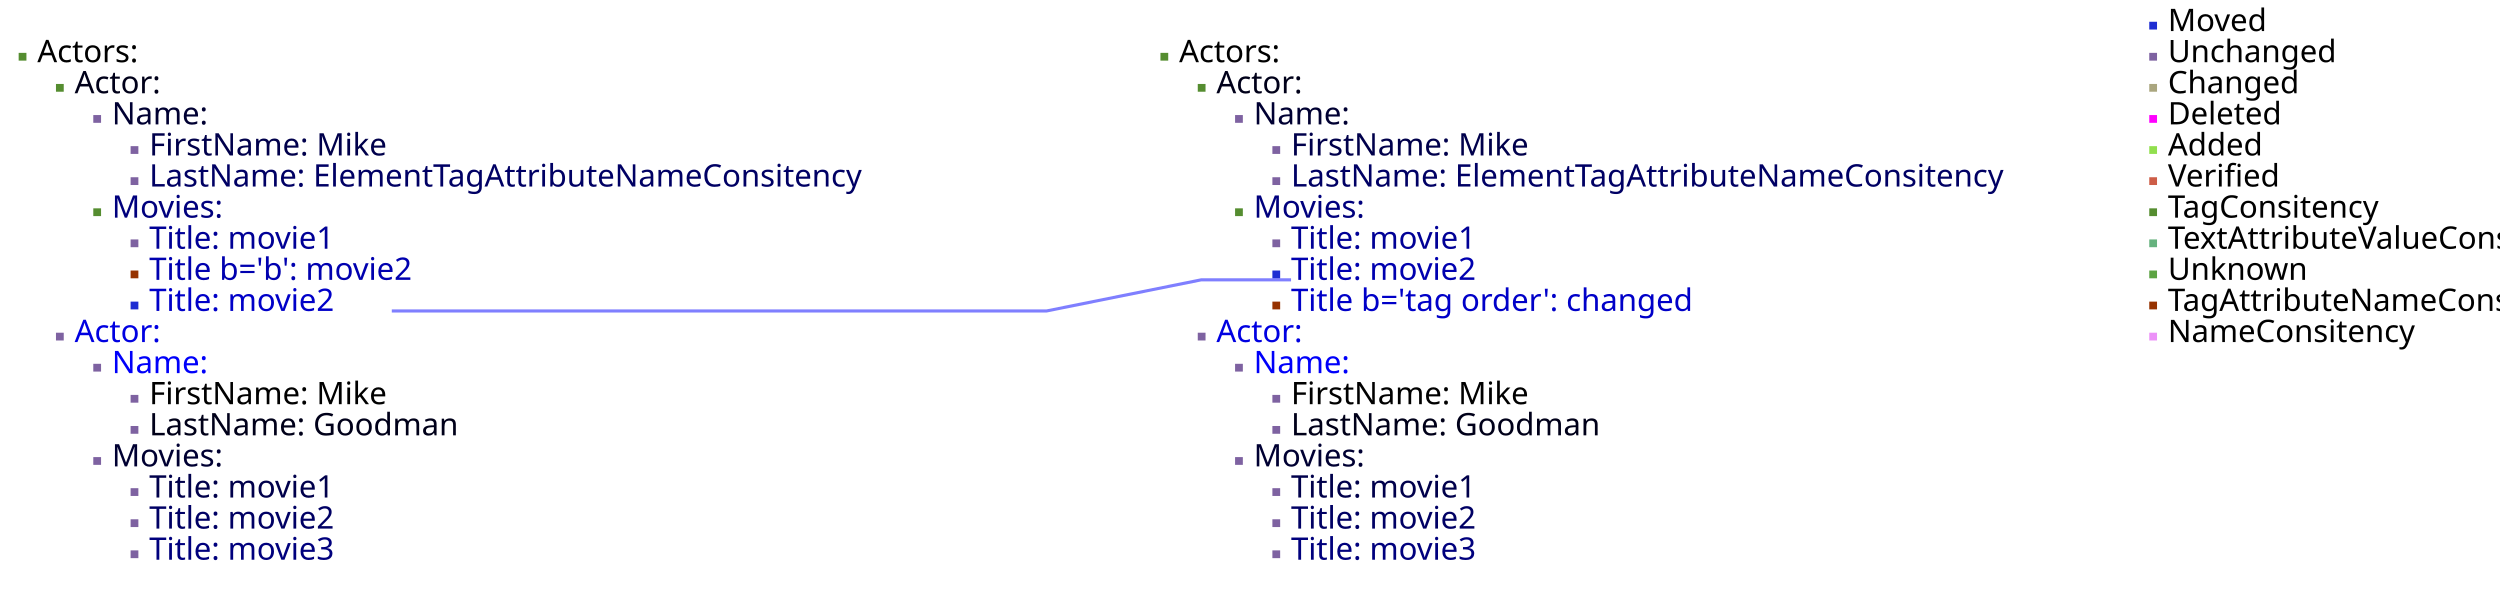
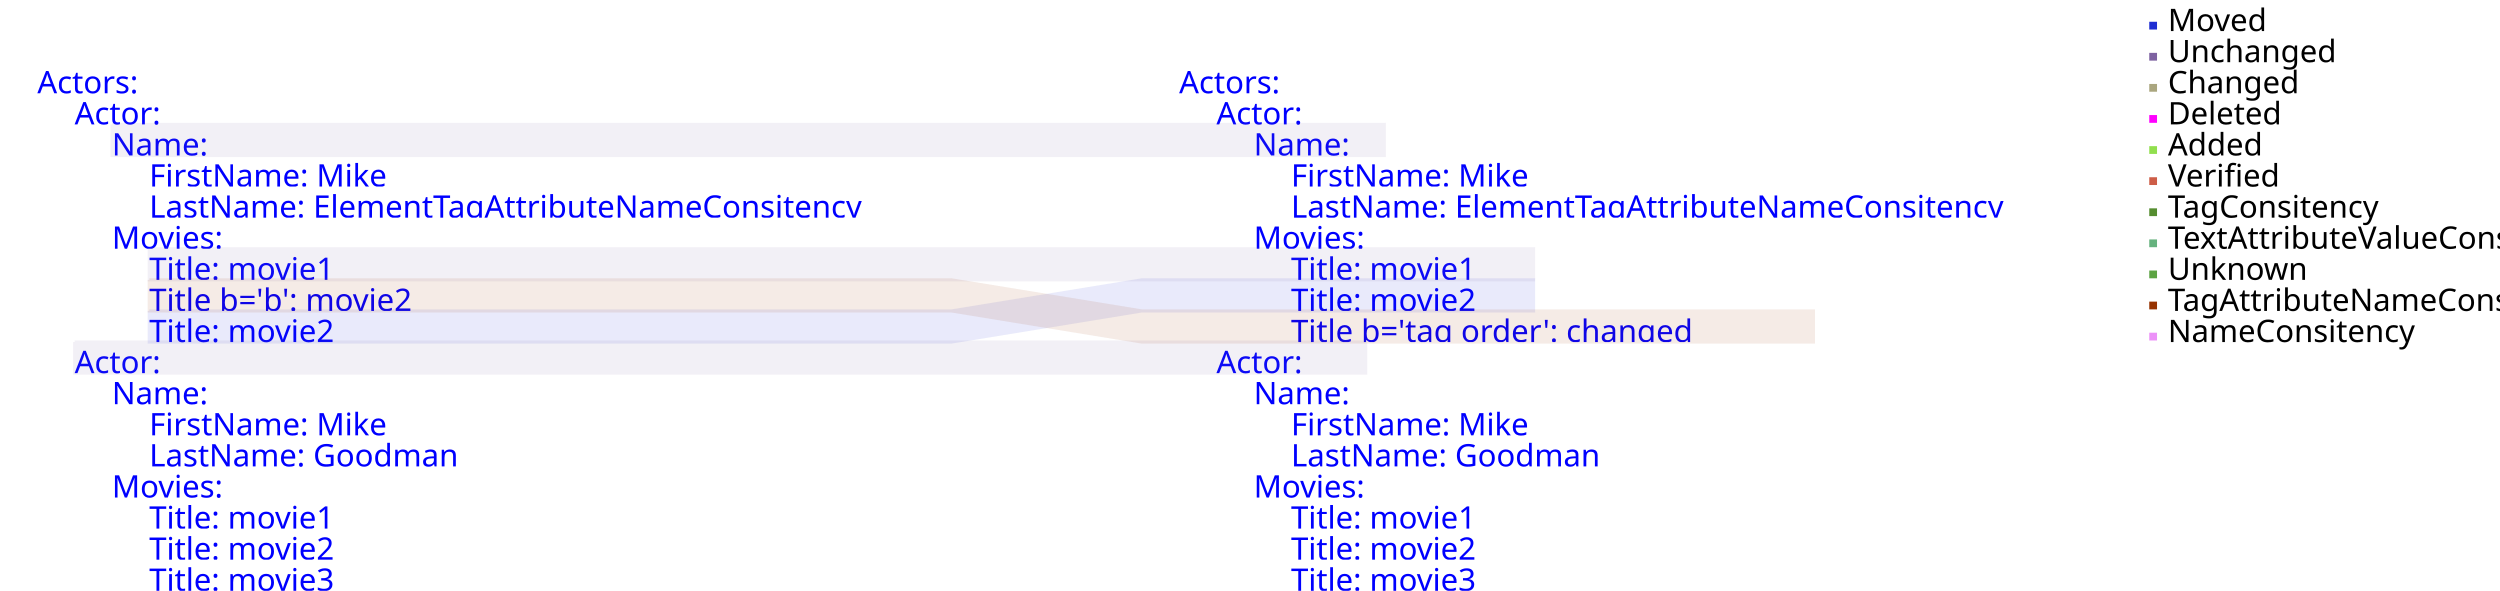
<svg xmlns="http://www.w3.org/2000/svg" baseProfile="full" height="190.0" version="1.1" viewBox="0,0,804.0,190.0" width="804.0">
  <defs />
  <svg baseProfile="full" height="100%" version="1.1" width="100%" x="0" y="0">
    <defs />
-     <rect fill="rgb(85,141,48)" height="2.5" width="2.5" x="6.0" y="17.0" />
-     <rect fill="rgb(85,141,48)" height="2.5" width="2.5" x="18.0" y="27.0" />
-     <rect fill="rgb(126,98,161)" height="2.5" width="2.5" x="30.0" y="37.0" />
-     <rect fill="rgb(126,98,161)" height="2.5" width="2.5" x="42.0" y="47.0" />
-     <rect fill="rgb(126,98,161)" height="2.5" width="2.5" x="42.0" y="57.0" />
-     <rect fill="rgb(85,141,48)" height="2.5" width="2.5" x="30.0" y="67.0" />
-     <rect fill="rgb(126,98,161)" height="2.5" width="2.5" x="42.0" y="77.0" />
-     <rect fill="rgb(150,50,0)" height="2.5" width="2.5" x="42.0" y="87.0" />
-     <rect fill="rgb(30,45,210)" height="2.5" width="2.5" x="42.0" y="97.0" />
-     <rect fill="rgb(126,98,161)" height="2.5" width="2.5" x="18.0" y="107.0" />
-     <rect fill="rgb(126,98,161)" height="2.5" width="2.5" x="30.0" y="117.0" />
-     <rect fill="rgb(126,98,161)" height="2.5" width="2.5" x="42.0" y="127.0" />
-     <rect fill="rgb(126,98,161)" height="2.5" width="2.5" x="42.0" y="137.0" />
-     <rect fill="rgb(126,98,161)" height="2.5" width="2.5" x="30.0" y="147.0" />
-     <rect fill="rgb(126,98,161)" height="2.5" width="2.5" x="42.0" y="157.0" />
-     <rect fill="rgb(126,98,161)" height="2.5" width="2.5" x="42.0" y="167.0" />
-     <rect fill="rgb(126,98,161)" height="2.5" width="2.5" x="42.0" y="177.0" />
-     <text font-family="Lucida Console" font-size="10" textLength="54.0" x="12.0" y="20.0">
-       <tspan fill="rgb(0,0,0)" x="12.0" y="20.0">Actors:  
- </tspan>
-     </text>
-     <text font-family="Lucida Console" font-size="10" textLength="48.0" x="24.0" y="30.0">
-       <tspan fill="rgb(0,0,25)" x="24.0" y="30.0">Actor:  
- </tspan>
-     </text>
-     <text font-family="Lucida Console" font-size="10" textLength="42.0" x="36.0" y="40.0">
-       <tspan fill="rgb(0,0,50)" x="36.0" y="40.0">Name:  
- </tspan>
-     </text>
-     <text font-family="Lucida Console" font-size="10" textLength="90.0" x="48.0" y="50.0">
-       <tspan fill="rgb(0,0,75)" x="48.0" y="50.0">FirstName: Mike</tspan>
-     </text>
-     <text font-family="Lucida Console" font-size="10" textLength="258.0" x="48.0" y="60.0">
-       <tspan fill="rgb(0,0,100)" x="48.0" y="60.0">LastName: ElementTagAttributeNameConsitency</tspan>
-     </text>
-     <text font-family="Lucida Console" font-size="10" textLength="54.0" x="36.0" y="70.0">
-       <tspan fill="rgb(0,0,125)" x="36.0" y="70.0">Movies:  
- </tspan>
-     </text>
-     <text font-family="Lucida Console" font-size="10" textLength="78.0" x="48.0" y="80.0">
-       <tspan fill="rgb(0,0,150)" x="48.0" y="80.0">Title: 
+     <svg height="10.0" viewBox="0,0,54.0,10.0" width="54.0" x="12.0" y="20.0">
+       <defs />
+       <text font-family="Lucida Console" font-size="10" x="0" y="0">
+         <tspan fill="rgb(0,0,255)" x="0" y="10.0">Actors:  
+ </tspan>
+       </text>
+     </svg>
+     <svg height="10.0" viewBox="0,0,48.0,10.0" width="48.0" x="24.0" y="30.0">
+       <defs />
+       <text font-family="Lucida Console" font-size="10" x="0" y="0">
+         <tspan fill="rgb(0,0,255)" x="0" y="10.0">Actor:  
+ </tspan>
+       </text>
+     </svg>
+     <svg height="10.0" viewBox="0,0,42.0,10.0" width="42.0" x="36.0" y="40.0">
+       <defs />
+       <text font-family="Lucida Console" font-size="10" x="0" y="0">
+         <tspan fill="rgb(0,0,255)" x="0" y="10.0">Name:  
+ </tspan>
+       </text>
+     </svg>
+     <svg height="10.0" viewBox="0,0,90.0,10.0" width="90.0" x="48.0" y="50.0">
+       <defs />
+       <text font-family="Lucida Console" font-size="10" x="0" y="0">
+         <tspan fill="rgb(0,0,255)" x="0" y="10.0">FirstName: Mike</tspan>
+       </text>
+     </svg>
+     <svg height="10.0" viewBox="0,0,258.0,10.0" width="258.0" x="48.0" y="60.0">
+       <defs />
+       <text font-family="Lucida Console" font-size="10" x="0" y="0">
+         <tspan fill="rgb(0,0,255)" x="0" y="10.0">LastName: ElementTagAttributeNameConsitency</tspan>
+       </text>
+     </svg>
+     <svg height="10.0" viewBox="0,0,54.0,10.0" width="54.0" x="36.0" y="70.0">
+       <defs />
+       <text font-family="Lucida Console" font-size="10" x="0" y="0">
+         <tspan fill="rgb(0,0,255)" x="0" y="10.0">Movies:  
+ </tspan>
+       </text>
+     </svg>
+     <svg height="10.0" viewBox="0,0,78.0,10.0" width="78.0" x="48.0" y="80.0">
+       <defs />
+       <text font-family="Lucida Console" font-size="10" x="0" y="0">
+         <tspan fill="rgb(0,0,255)" x="0" y="10.0">Title: 
movie1
</tspan>
-     </text>
-     <text font-family="Lucida Console" font-size="10" textLength="114.0" x="48.0" y="90.0">
-       <tspan fill="rgb(0,0,175)" x="48.0" y="90.0">Title b='b': movie2</tspan>
-     </text>
-     <text font-family="Lucida Console" font-size="10" textLength="78.0" x="48.0" y="100.0">
-       <tspan fill="rgb(0,0,200)" x="48.0" y="100.0">Title: movie2</tspan>
-     </text>
-     <text font-family="Lucida Console" font-size="10" textLength="48.0" x="24.0" y="110.0">
-       <tspan fill="rgb(0,0,225)" x="24.0" y="110.0">Actor:  
- </tspan>
-     </text>
-     <text font-family="Lucida Console" font-size="10" textLength="42.0" x="36.0" y="120.0">
-       <tspan fill="rgb(0,0,250)" x="36.0" y="120.0">Name:  
- </tspan>
-     </text>
-     <text font-family="Lucida Console" font-size="10" textLength="90.0" x="48.0" y="130.0">
-       <tspan fill="rgb(0,0,0)" x="48.0" y="130.0">FirstName: 
+       </text>
+     </svg>
+     <svg height="10.0" viewBox="0,0,114.0,10.0" width="114.0" x="48.0" y="90.0">
+       <defs />
+       <text font-family="Lucida Console" font-size="10" x="0" y="0">
+         <tspan fill="rgb(0,0,255)" x="0" y="10.0">Title b='b': movie2</tspan>
+       </text>
+     </svg>
+     <svg height="10.0" viewBox="0,0,78.0,10.0" width="78.0" x="48.0" y="100.0">
+       <defs />
+       <text font-family="Lucida Console" font-size="10" x="0" y="0">
+         <tspan fill="rgb(0,0,255)" x="0" y="10.0">Title: movie2</tspan>
+       </text>
+     </svg>
+     <svg height="10.0" viewBox="0,0,48.0,10.0" width="48.0" x="24.0" y="110.0">
+       <defs />
+       <text font-family="Lucida Console" font-size="10" x="0" y="0">
+         <tspan fill="rgb(0,0,255)" x="0" y="10.0">Actor:  
+ </tspan>
+       </text>
+     </svg>
+     <svg height="10.0" viewBox="0,0,42.0,10.0" width="42.0" x="36.0" y="120.0">
+       <defs />
+       <text font-family="Lucida Console" font-size="10" x="0" y="0">
+         <tspan fill="rgb(0,0,255)" x="0" y="10.0">Name:  
+ </tspan>
+       </text>
+     </svg>
+     <svg height="10.0" viewBox="0,0,90.0,10.0" width="90.0" x="48.0" y="130.0">
+       <defs />
+       <text font-family="Lucida Console" font-size="10" x="0" y="0">
+         <tspan fill="rgb(0,0,255)" x="0" y="10.0">FirstName: 
Mike
</tspan>
-     </text>
-     <text font-family="Lucida Console" font-size="10" textLength="102.0" x="48.0" y="140.0">
-       <tspan fill="rgb(0,0,25)" x="48.0" y="140.0">LastName: Goodman</tspan>
-     </text>
-     <text font-family="Lucida Console" font-size="10" textLength="54.0" x="36.0" y="150.0">
-       <tspan fill="rgb(0,0,50)" x="36.0" y="150.0">Movies:  
- </tspan>
-     </text>
-     <text font-family="Lucida Console" font-size="10" textLength="78.0" x="48.0" y="160.0">
-       <tspan fill="rgb(0,0,75)" x="48.0" y="160.0">Title: movie1</tspan>
-     </text>
-     <text font-family="Lucida Console" font-size="10" textLength="78.0" x="48.0" y="170.0">
-       <tspan fill="rgb(0,0,100)" x="48.0" y="170.0">Title: movie2</tspan>
-     </text>
-     <text font-family="Lucida Console" font-size="10" textLength="78.0" x="48.0" y="180.0">
-       <tspan fill="rgb(0,0,125)" x="48.0" y="180.0">Title: movie3</tspan>
-     </text>
+       </text>
+     </svg>
+     <svg height="10.0" viewBox="0,0,102.0,10.0" width="102.0" x="48.0" y="140.0">
+       <defs />
+       <text font-family="Lucida Console" font-size="10" x="0" y="0">
+         <tspan fill="rgb(0,0,255)" x="0" y="10.0">LastName: Goodman</tspan>
+       </text>
+     </svg>
+     <svg height="10.0" viewBox="0,0,54.0,10.0" width="54.0" x="36.0" y="150.0">
+       <defs />
+       <text font-family="Lucida Console" font-size="10" x="0" y="0">
+         <tspan fill="rgb(0,0,255)" x="0" y="10.0">Movies:  
+ </tspan>
+       </text>
+     </svg>
+     <svg height="10.0" viewBox="0,0,78.0,10.0" width="78.0" x="48.0" y="160.0">
+       <defs />
+       <text font-family="Lucida Console" font-size="10" x="0" y="0">
+         <tspan fill="rgb(0,0,255)" x="0" y="10.0">Title: movie1</tspan>
+       </text>
+     </svg>
+     <svg height="10.0" viewBox="0,0,78.0,10.0" width="78.0" x="48.0" y="170.0">
+       <defs />
+       <text font-family="Lucida Console" font-size="10" x="0" y="0">
+         <tspan fill="rgb(0,0,255)" x="0" y="10.0">Title: movie2</tspan>
+       </text>
+     </svg>
+     <svg height="10.0" viewBox="0,0,78.0,10.0" width="78.0" x="48.0" y="180.0">
+       <defs />
+       <text font-family="Lucida Console" font-size="10" x="0" y="0">
+         <tspan fill="rgb(0,0,255)" x="0" y="10.0">Title: movie3</tspan>
+       </text>
+     </svg>
  </svg>
  <svg baseProfile="full" height="100%" version="1.1" width="100%" x="367.2" y="0">
    <defs />
-     <rect fill="rgb(85,141,48)" height="2.5" width="2.5" x="6.0" y="17.0" />
-     <rect fill="rgb(85,141,48)" height="2.5" width="2.5" x="18.0" y="27.0" />
-     <rect fill="rgb(126,98,161)" height="2.5" width="2.5" x="30.0" y="37.0" />
-     <rect fill="rgb(126,98,161)" height="2.5" width="2.5" x="42.0" y="47.0" />
-     <rect fill="rgb(126,98,161)" height="2.5" width="2.5" x="42.0" y="57.0" />
-     <rect fill="rgb(85,141,48)" height="2.5" width="2.5" x="30.0" y="67.0" />
-     <rect fill="rgb(126,98,161)" height="2.5" width="2.5" x="42.0" y="77.0" />
-     <rect fill="rgb(30,45,210)" height="2.5" width="2.5" x="42.0" y="87.0" />
-     <rect fill="rgb(150,50,0)" height="2.5" width="2.5" x="42.0" y="97.0" />
-     <rect fill="rgb(126,98,161)" height="2.5" width="2.5" x="18.0" y="107.0" />
-     <rect fill="rgb(126,98,161)" height="2.5" width="2.5" x="30.0" y="117.0" />
-     <rect fill="rgb(126,98,161)" height="2.5" width="2.5" x="42.0" y="127.0" />
-     <rect fill="rgb(126,98,161)" height="2.5" width="2.5" x="42.0" y="137.0" />
-     <rect fill="rgb(126,98,161)" height="2.5" width="2.5" x="30.0" y="147.0" />
-     <rect fill="rgb(126,98,161)" height="2.5" width="2.5" x="42.0" y="157.0" />
-     <rect fill="rgb(126,98,161)" height="2.5" width="2.5" x="42.0" y="167.0" />
-     <rect fill="rgb(126,98,161)" height="2.5" width="2.5" x="42.0" y="177.0" />
-     <text font-family="Lucida Console" font-size="10" textLength="54.0" x="12.0" y="20.0">
-       <tspan fill="rgb(0,0,0)" x="12.0" y="20.0">Actors:  
- </tspan>
-     </text>
-     <text font-family="Lucida Console" font-size="10" textLength="48.0" x="24.0" y="30.0">
-       <tspan fill="rgb(0,0,25)" x="24.0" y="30.0">Actor:  
- </tspan>
-     </text>
-     <text font-family="Lucida Console" font-size="10" textLength="42.0" x="36.0" y="40.0">
-       <tspan fill="rgb(0,0,50)" x="36.0" y="40.0">Name:  
- </tspan>
-     </text>
-     <text font-family="Lucida Console" font-size="10" textLength="90.0" x="48.0" y="50.0">
-       <tspan fill="rgb(0,0,75)" x="48.0" y="50.0">FirstName: Mike</tspan>
-     </text>
-     <text font-family="Lucida Console" font-size="10" textLength="258.0" x="48.0" y="60.0">
-       <tspan fill="rgb(0,0,100)" x="48.0" y="60.0">LastName: ElementTagAttributeNameConsitency</tspan>
-     </text>
-     <text font-family="Lucida Console" font-size="10" textLength="54.0" x="36.0" y="70.0">
-       <tspan fill="rgb(0,0,125)" x="36.0" y="70.0">Movies:  
- </tspan>
-     </text>
-     <text font-family="Lucida Console" font-size="10" textLength="78.0" x="48.0" y="80.0">
-       <tspan fill="rgb(0,0,150)" x="48.0" y="80.0">Title: 
+     <svg height="10.0" viewBox="0,0,54.0,10.0" width="54.0" x="12.0" y="20.0">
+       <defs />
+       <text font-family="Lucida Console" font-size="10" x="0" y="0">
+         <tspan fill="rgb(0,0,255)" x="0" y="10.0">Actors:  
+ </tspan>
+       </text>
+     </svg>
+     <svg height="10.0" viewBox="0,0,48.0,10.0" width="48.0" x="24.0" y="30.0">
+       <defs />
+       <text font-family="Lucida Console" font-size="10" x="0" y="0">
+         <tspan fill="rgb(0,0,255)" x="0" y="10.0">Actor:  
+ </tspan>
+       </text>
+     </svg>
+     <svg height="10.0" viewBox="0,0,42.0,10.0" width="42.0" x="36.0" y="40.0">
+       <defs />
+       <text font-family="Lucida Console" font-size="10" x="0" y="0">
+         <tspan fill="rgb(0,0,255)" x="0" y="10.0">Name:  
+ </tspan>
+       </text>
+     </svg>
+     <svg height="10.0" viewBox="0,0,90.0,10.0" width="90.0" x="48.0" y="50.0">
+       <defs />
+       <text font-family="Lucida Console" font-size="10" x="0" y="0">
+         <tspan fill="rgb(0,0,255)" x="0" y="10.0">FirstName: Mike</tspan>
+       </text>
+     </svg>
+     <svg height="10.0" viewBox="0,0,258.0,10.0" width="258.0" x="48.0" y="60.0">
+       <defs />
+       <text font-family="Lucida Console" font-size="10" x="0" y="0">
+         <tspan fill="rgb(0,0,255)" x="0" y="10.0">LastName: ElementTagAttributeNameConsitency</tspan>
+       </text>
+     </svg>
+     <svg height="10.0" viewBox="0,0,54.0,10.0" width="54.0" x="36.0" y="70.0">
+       <defs />
+       <text font-family="Lucida Console" font-size="10" x="0" y="0">
+         <tspan fill="rgb(0,0,255)" x="0" y="10.0">Movies:  
+ </tspan>
+       </text>
+     </svg>
+     <svg height="10.0" viewBox="0,0,78.0,10.0" width="78.0" x="48.0" y="80.0">
+       <defs />
+       <text font-family="Lucida Console" font-size="10" x="0" y="0">
+         <tspan fill="rgb(0,0,255)" x="0" y="10.0">Title: 
movie1
</tspan>
-     </text>
-     <text font-family="Lucida Console" font-size="10" textLength="78.0" x="48.0" y="90.0">
-       <tspan fill="rgb(0,0,175)" x="48.0" y="90.0">Title: movie2</tspan>
-     </text>
-     <text font-family="Lucida Console" font-size="10" textLength="168.0" x="48.0" y="100.0">
-       <tspan fill="rgb(0,0,200)" x="48.0" y="100.0">Title b='tag order': changed</tspan>
-     </text>
-     <text font-family="Lucida Console" font-size="10" textLength="48.0" x="24.0" y="110.0">
-       <tspan fill="rgb(0,0,225)" x="24.0" y="110.0">Actor:  
- </tspan>
-     </text>
-     <text font-family="Lucida Console" font-size="10" textLength="42.0" x="36.0" y="120.0">
-       <tspan fill="rgb(0,0,250)" x="36.0" y="120.0">Name:  
- </tspan>
-     </text>
-     <text font-family="Lucida Console" font-size="10" textLength="90.0" x="48.0" y="130.0">
-       <tspan fill="rgb(0,0,0)" x="48.0" y="130.0">FirstName: 
+       </text>
+     </svg>
+     <svg height="10.0" viewBox="0,0,78.0,10.0" width="78.0" x="48.0" y="90.0">
+       <defs />
+       <text font-family="Lucida Console" font-size="10" x="0" y="0">
+         <tspan fill="rgb(0,0,255)" x="0" y="10.0">Title: movie2</tspan>
+       </text>
+     </svg>
+     <svg height="10.0" viewBox="0,0,168.0,10.0" width="168.0" x="48.0" y="100.0">
+       <defs />
+       <text font-family="Lucida Console" font-size="10" x="0" y="0">
+         <tspan fill="rgb(0,0,255)" x="0" y="10.0">Title b='tag order': changed</tspan>
+       </text>
+     </svg>
+     <svg height="10.0" viewBox="0,0,48.0,10.0" width="48.0" x="24.0" y="110.0">
+       <defs />
+       <text font-family="Lucida Console" font-size="10" x="0" y="0">
+         <tspan fill="rgb(0,0,255)" x="0" y="10.0">Actor:  
+ </tspan>
+       </text>
+     </svg>
+     <svg height="10.0" viewBox="0,0,42.0,10.0" width="42.0" x="36.0" y="120.0">
+       <defs />
+       <text font-family="Lucida Console" font-size="10" x="0" y="0">
+         <tspan fill="rgb(0,0,255)" x="0" y="10.0">Name:  
+ </tspan>
+       </text>
+     </svg>
+     <svg height="10.0" viewBox="0,0,90.0,10.0" width="90.0" x="48.0" y="130.0">
+       <defs />
+       <text font-family="Lucida Console" font-size="10" x="0" y="0">
+         <tspan fill="rgb(0,0,255)" x="0" y="10.0">FirstName: 
Mike
</tspan>
-     </text>
-     <text font-family="Lucida Console" font-size="10" textLength="102.0" x="48.0" y="140.0">
-       <tspan fill="rgb(0,0,25)" x="48.0" y="140.0">LastName: Goodman</tspan>
-     </text>
-     <text font-family="Lucida Console" font-size="10" textLength="54.0" x="36.0" y="150.0">
-       <tspan fill="rgb(0,0,50)" x="36.0" y="150.0">Movies:  
- </tspan>
-     </text>
-     <text font-family="Lucida Console" font-size="10" textLength="78.0" x="48.0" y="160.0">
-       <tspan fill="rgb(0,0,75)" x="48.0" y="160.0">Title: movie1</tspan>
-     </text>
-     <text font-family="Lucida Console" font-size="10" textLength="78.0" x="48.0" y="170.0">
-       <tspan fill="rgb(0,0,100)" x="48.0" y="170.0">Title: movie2</tspan>
-     </text>
-     <text font-family="Lucida Console" font-size="10" textLength="78.0" x="48.0" y="180.0">
-       <tspan fill="rgb(0,0,125)" x="48.0" y="180.0">Title: movie3</tspan>
-     </text>
+       </text>
+     </svg>
+     <svg height="10.0" viewBox="0,0,102.0,10.0" width="102.0" x="48.0" y="140.0">
+       <defs />
+       <text font-family="Lucida Console" font-size="10" x="0" y="0">
+         <tspan fill="rgb(0,0,255)" x="0" y="10.0">LastName: Goodman</tspan>
+       </text>
+     </svg>
+     <svg height="10.0" viewBox="0,0,54.0,10.0" width="54.0" x="36.0" y="150.0">
+       <defs />
+       <text font-family="Lucida Console" font-size="10" x="0" y="0">
+         <tspan fill="rgb(0,0,255)" x="0" y="10.0">Movies:  
+ </tspan>
+       </text>
+     </svg>
+     <svg height="10.0" viewBox="0,0,78.0,10.0" width="78.0" x="48.0" y="160.0">
+       <defs />
+       <text font-family="Lucida Console" font-size="10" x="0" y="0">
+         <tspan fill="rgb(0,0,255)" x="0" y="10.0">Title: movie1</tspan>
+       </text>
+     </svg>
+     <svg height="10.0" viewBox="0,0,78.0,10.0" width="78.0" x="48.0" y="170.0">
+       <defs />
+       <text font-family="Lucida Console" font-size="10" x="0" y="0">
+         <tspan fill="rgb(0,0,255)" x="0" y="10.0">Title: movie2</tspan>
+       </text>
+     </svg>
+     <svg height="10.0" viewBox="0,0,78.0,10.0" width="78.0" x="48.0" y="180.0">
+       <defs />
+       <text font-family="Lucida Console" font-size="10" x="0" y="0">
+         <tspan fill="rgb(0,0,255)" x="0" y="10.0">Title: movie3</tspan>
+       </text>
+     </svg>
  </svg>
  <svg baseProfile="full" height="100%" version="1.1" width="100%" x="673.2" y="0">
    <defs />
    <text fill="rgb(0,0,0)" font-family="Lucida Console" font-size="10" x="24.0" y="10.0">Moved</text>
    <rect fill="rgb(30,45,210)" height="2.5" width="2.5" x="18.0" y="7.0" />
    <text fill="rgb(0,0,0)" font-family="Lucida Console" font-size="10" x="24.0" y="20.0">Unchanged</text>
    <rect fill="rgb(126,98,161)" height="2.5" width="2.5" x="18.0" y="17.0" />
    <text fill="rgb(0,0,0)" font-family="Lucida Console" font-size="10" x="24.0" y="30.0">Changed</text>
    <rect fill="rgb(170,166,127)" height="2.5" width="2.5" x="18.0" y="27.0" />
    <text fill="rgb(0,0,0)" font-family="Lucida Console" font-size="10" x="24.0" y="40.0">Deleted</text>
    <rect fill="rgb(255,0,255)" height="2.5" width="2.5" x="18.0" y="37.0" />
    <text fill="rgb(0,0,0)" font-family="Lucida Console" font-size="10" x="24.0" y="50.0">Added</text>
    <rect fill="rgb(145,223,78)" height="2.5" width="2.5" x="18.0" y="47.0" />
    <text fill="rgb(0,0,0)" font-family="Lucida Console" font-size="10" x="24.0" y="60.0">Verified</text>
    <rect fill="rgb(205,93,71)" height="2.5" width="2.5" x="18.0" y="57.0" />
    <text fill="rgb(0,0,0)" font-family="Lucida Console" font-size="10" x="24.0" y="70.0">TagConsitency</text>
    <rect fill="rgb(85,141,48)" height="2.5" width="2.5" x="18.0" y="67.0" />
    <text fill="rgb(0,0,0)" font-family="Lucida Console" font-size="10" x="24.0" y="80.0">TextAttributeValueConsitency</text>
    <rect fill="rgb(102,178,126)" height="2.5" width="2.5" x="18.0" y="77.0" />
    <text fill="rgb(0,0,0)" font-family="Lucida Console" font-size="10" x="24.0" y="90.0">Unknown</text>
    <rect fill="rgb(92,163,67)" height="2.5" width="2.5" x="18.0" y="87.0" />
    <text fill="rgb(0,0,0)" font-family="Lucida Console" font-size="10" x="24.0" y="100.0">TagAttributeNameConsitency</text>
    <rect fill="rgb(150,50,0)" height="2.5" width="2.5" x="18.0" y="97.0" />
    <text fill="rgb(0,0,0)" font-family="Lucida Console" font-size="10" x="24.0" y="110.0">NameConsitency</text>
    <rect fill="rgb(236,145,248)" height="2.5" width="2.5" x="18.0" y="107.0" />
  </svg>
-   <polyline fill="none" opacity="0.5" points="126.0,100.0 336.6,100.0 386.28,90.0 415.2,90.0" stroke="rgb(0,0,255)" stroke-width="1" />
+   <polyline fill="rgb(30,45,210)" opacity="0.1" points="48.0,100.0 306.0,100.0 367.2,90.0 493.2,90.0 493.2,100.0 367.2,100.0 306.0,110.0 48.0,110.0 48.0,100.0" stroke="rgb(30,45,210)" stroke-width="1" />
+   <polyline fill="rgb(126,98,161)" opacity="0.1" points="36.0,40.0 306.0,40.0 367.2,40.0 445.2,40.0 445.2,50.0 367.2,50.0 306.0,50.0 36.0,50.0 36.0,40.0" stroke="rgb(126,98,161)" stroke-width="1" />
+   <polyline fill="rgb(126,98,161)" opacity="0.1" points="48.0,80.0 306.0,80.0 367.2,80.0 493.2,80.0 493.2,90.0 367.2,90.0 306.0,90.0 48.0,90.0 48.0,80.0" stroke="rgb(126,98,161)" stroke-width="1" />
+   <polyline fill="rgb(126,98,161)" opacity="0.1" points="24.0,110.0 306.0,110.0 367.2,110.0 439.2,110.0 439.2,120.0 367.2,120.0 306.0,120.0 24.0,120.0 24.0,110.0" stroke="rgb(126,98,161)" stroke-width="1" />
+   <polyline fill="rgb(150,50,0)" opacity="0.1" points="48.0,90.0 306.0,90.0 367.2,100.0 583.2,100.0 583.2,110.0 367.2,110.0 306.0,100.0 48.0,100.0 48.0,90.0" stroke="rgb(150,50,0)" stroke-width="1" />
</svg>
